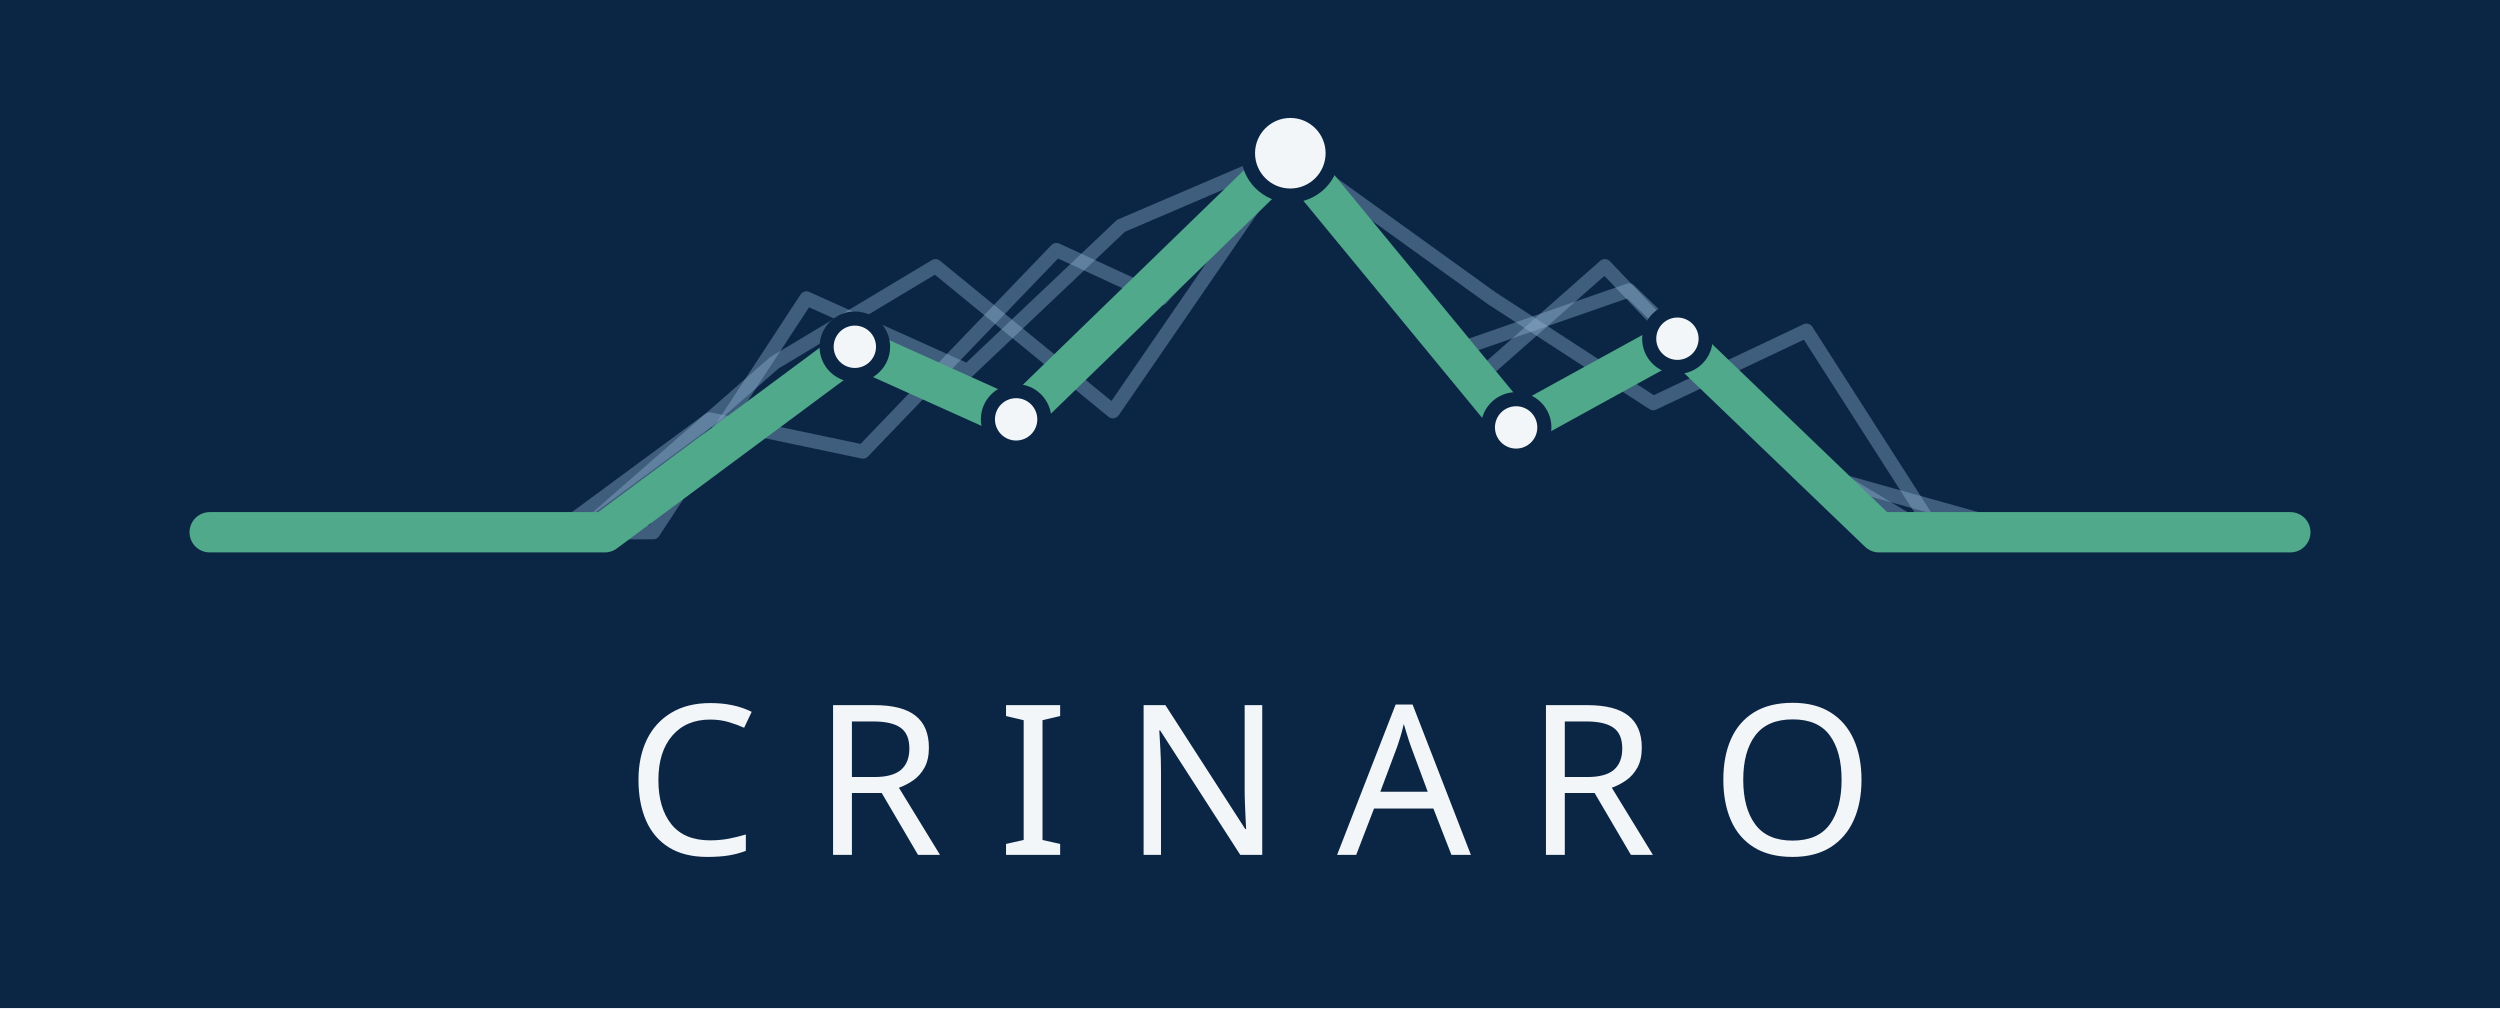
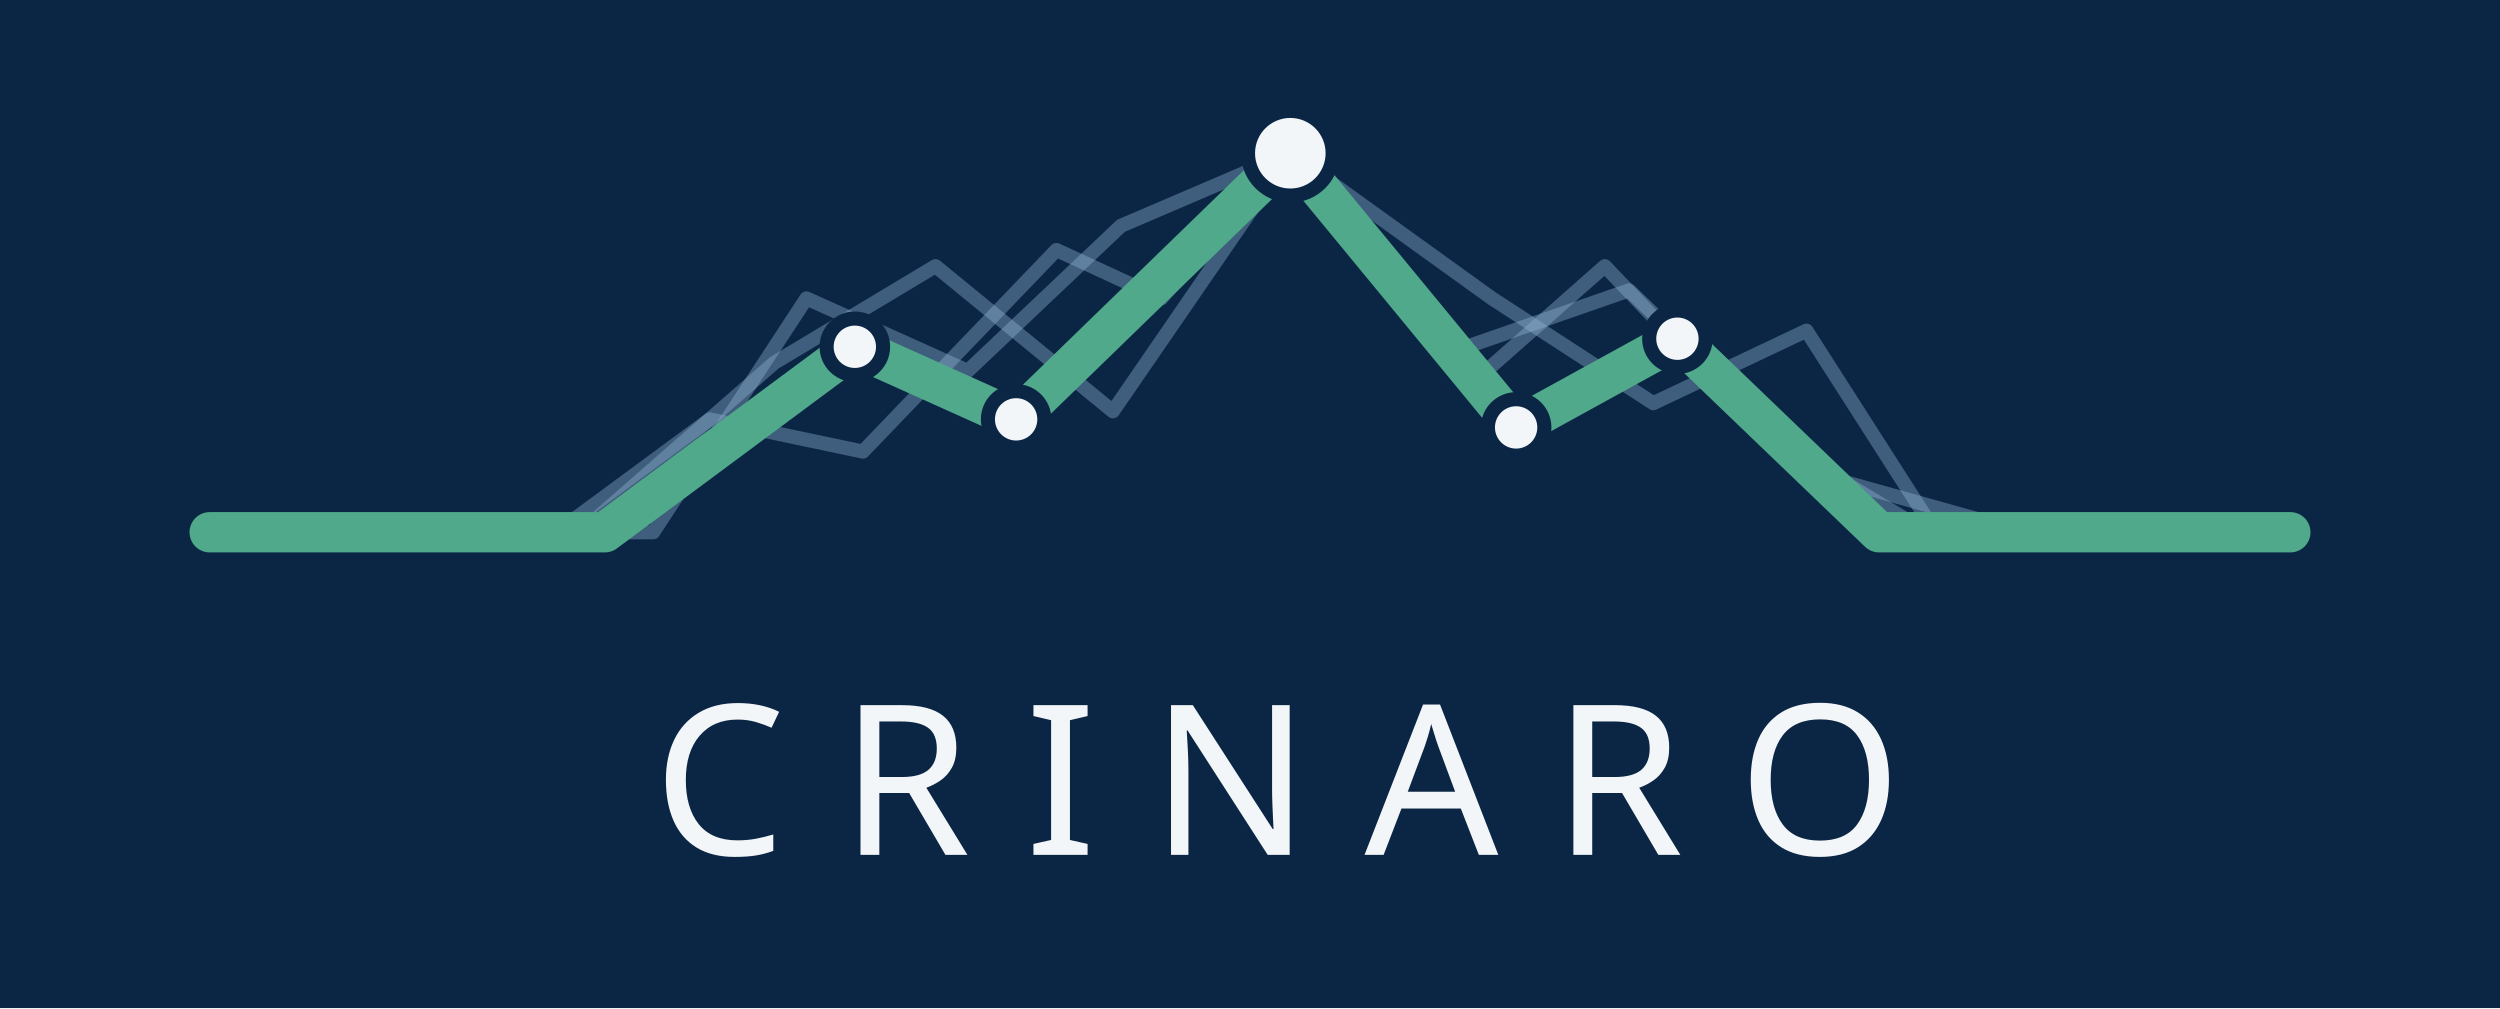
<svg xmlns="http://www.w3.org/2000/svg" viewBox="0 0 620 250" width="620" height="250" role="img" aria-label="Crinaro">
  <rect width="620" height="250" fill="#0B2545" />
  <path d="M52 132 L138 132 L176 104 L214 112 L262 62 L288 74 L320 38 L358 88 L404 72 L452 118 L502 132 L568 132" fill="none" stroke="#93B8D4" stroke-width="3.5" stroke-linecap="round" stroke-linejoin="round" opacity="0.38" />
  <path d="M52 132 L162 132 L200 74 L240 92 L278 56 L320 38 L364 96 L398 66 L438 108 L478 132 L568 132" fill="none" stroke="#93B8D4" stroke-width="3.5" stroke-linecap="round" stroke-linejoin="round" opacity="0.38" />
  <path d="M52 132 L144 132 L192 90 L232 66 L276 102 L320 38 L370 74 L410 100 L448 82 L480 132 L568 132" fill="none" stroke="#93B8D4" stroke-width="3.5" stroke-linecap="round" stroke-linejoin="round" opacity="0.38" />
  <path d="M52 132 L150 132 L212 86 L252 104 L320 38 L376 106 L416 84 L466 132 L568 132" fill="none" stroke="#4FA98A" stroke-width="10" stroke-linecap="round" stroke-linejoin="round" />
  <circle cx="212" cy="86" r="7" fill="#F2F6F8" stroke="#0B2545" stroke-width="3.5" />
  <circle cx="252" cy="104" r="7" fill="#F2F6F8" stroke="#0B2545" stroke-width="3.5" />
  <circle cx="320" cy="38" r="10.5" fill="#F2F6F8" stroke="#0B2545" stroke-width="3.5" />
  <circle cx="376" cy="106" r="7" fill="#F2F6F8" stroke="#0B2545" stroke-width="3.5" />
  <circle cx="416" cy="84" r="7" fill="#F2F6F8" stroke="#0B2545" stroke-width="3.5" />
-   <text x="310.0" y="212" text-anchor="middle" fill="#F2F6F8" font-family="Futura, 'Century Gothic', 'Avenir Next', Avenir, sans-serif" font-size="52" font-weight="500" letter-spacing="0.26em">CRINARO</text>
+   <text x="316.8" y="212" text-anchor="middle" fill="#F2F6F8" font-family="Futura, 'Century Gothic', 'Avenir Next', Avenir, sans-serif" font-size="52" font-weight="500" letter-spacing="0.26em">CRINARO</text>
</svg>
